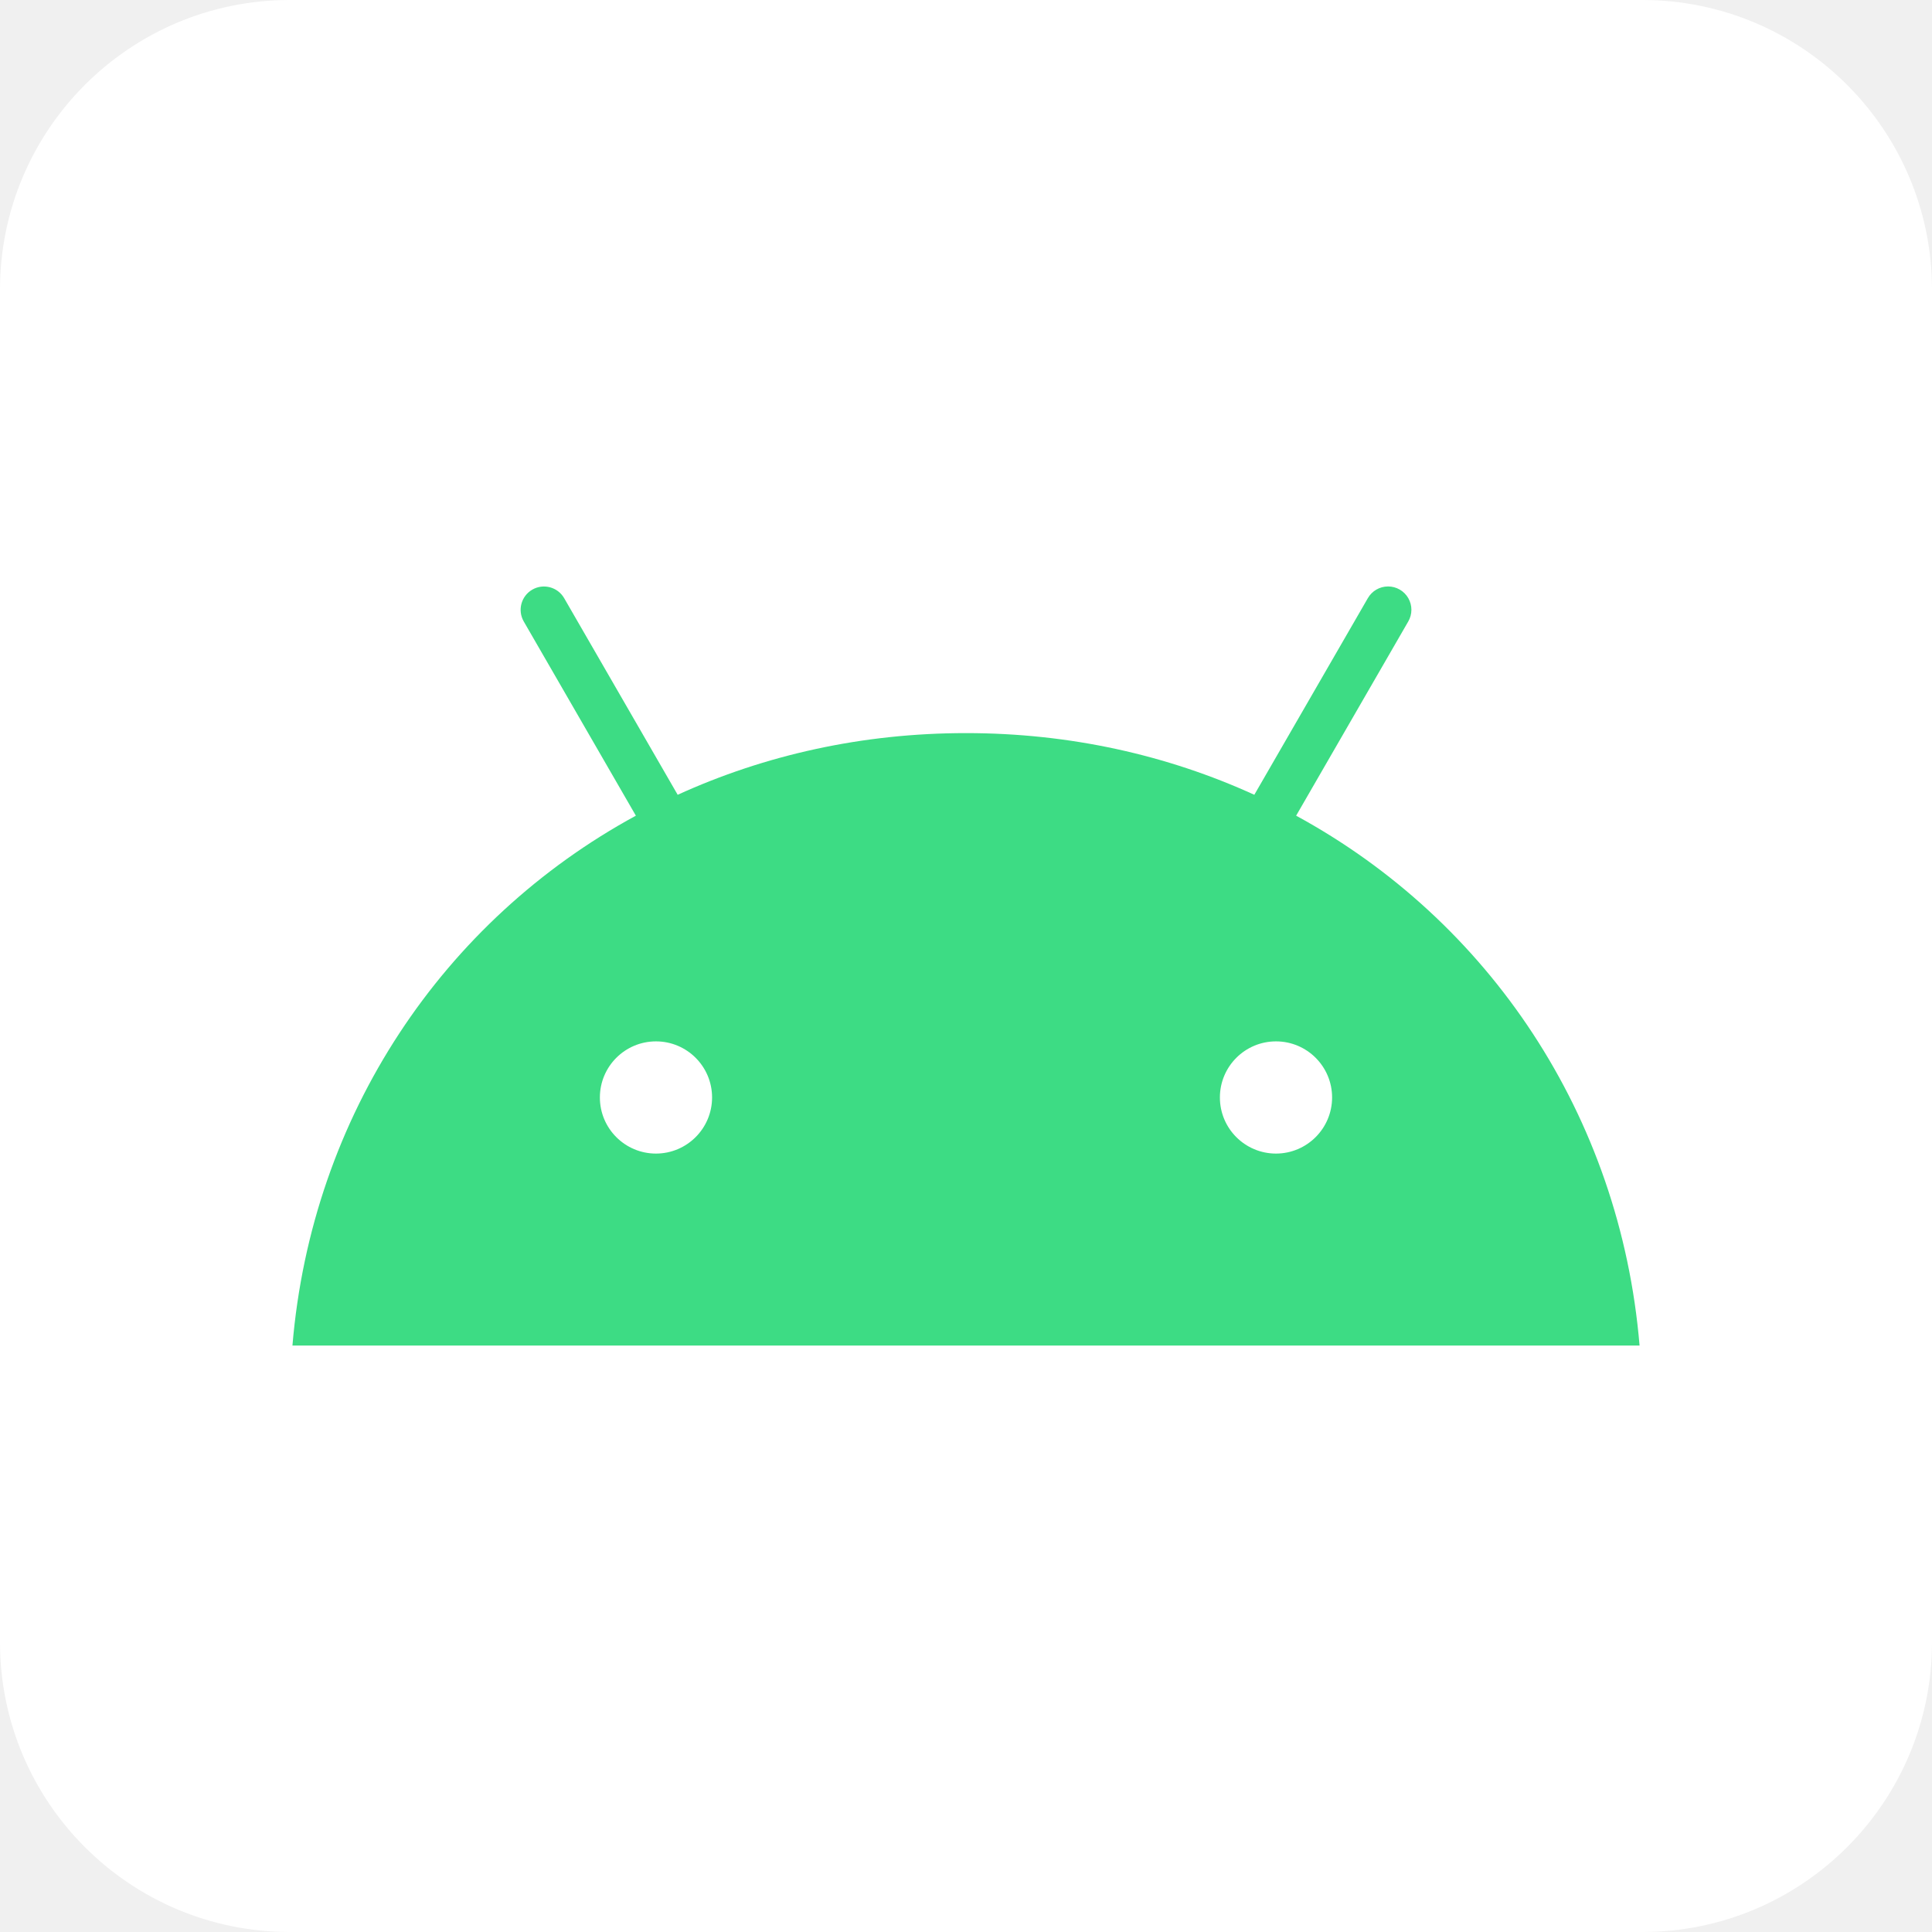
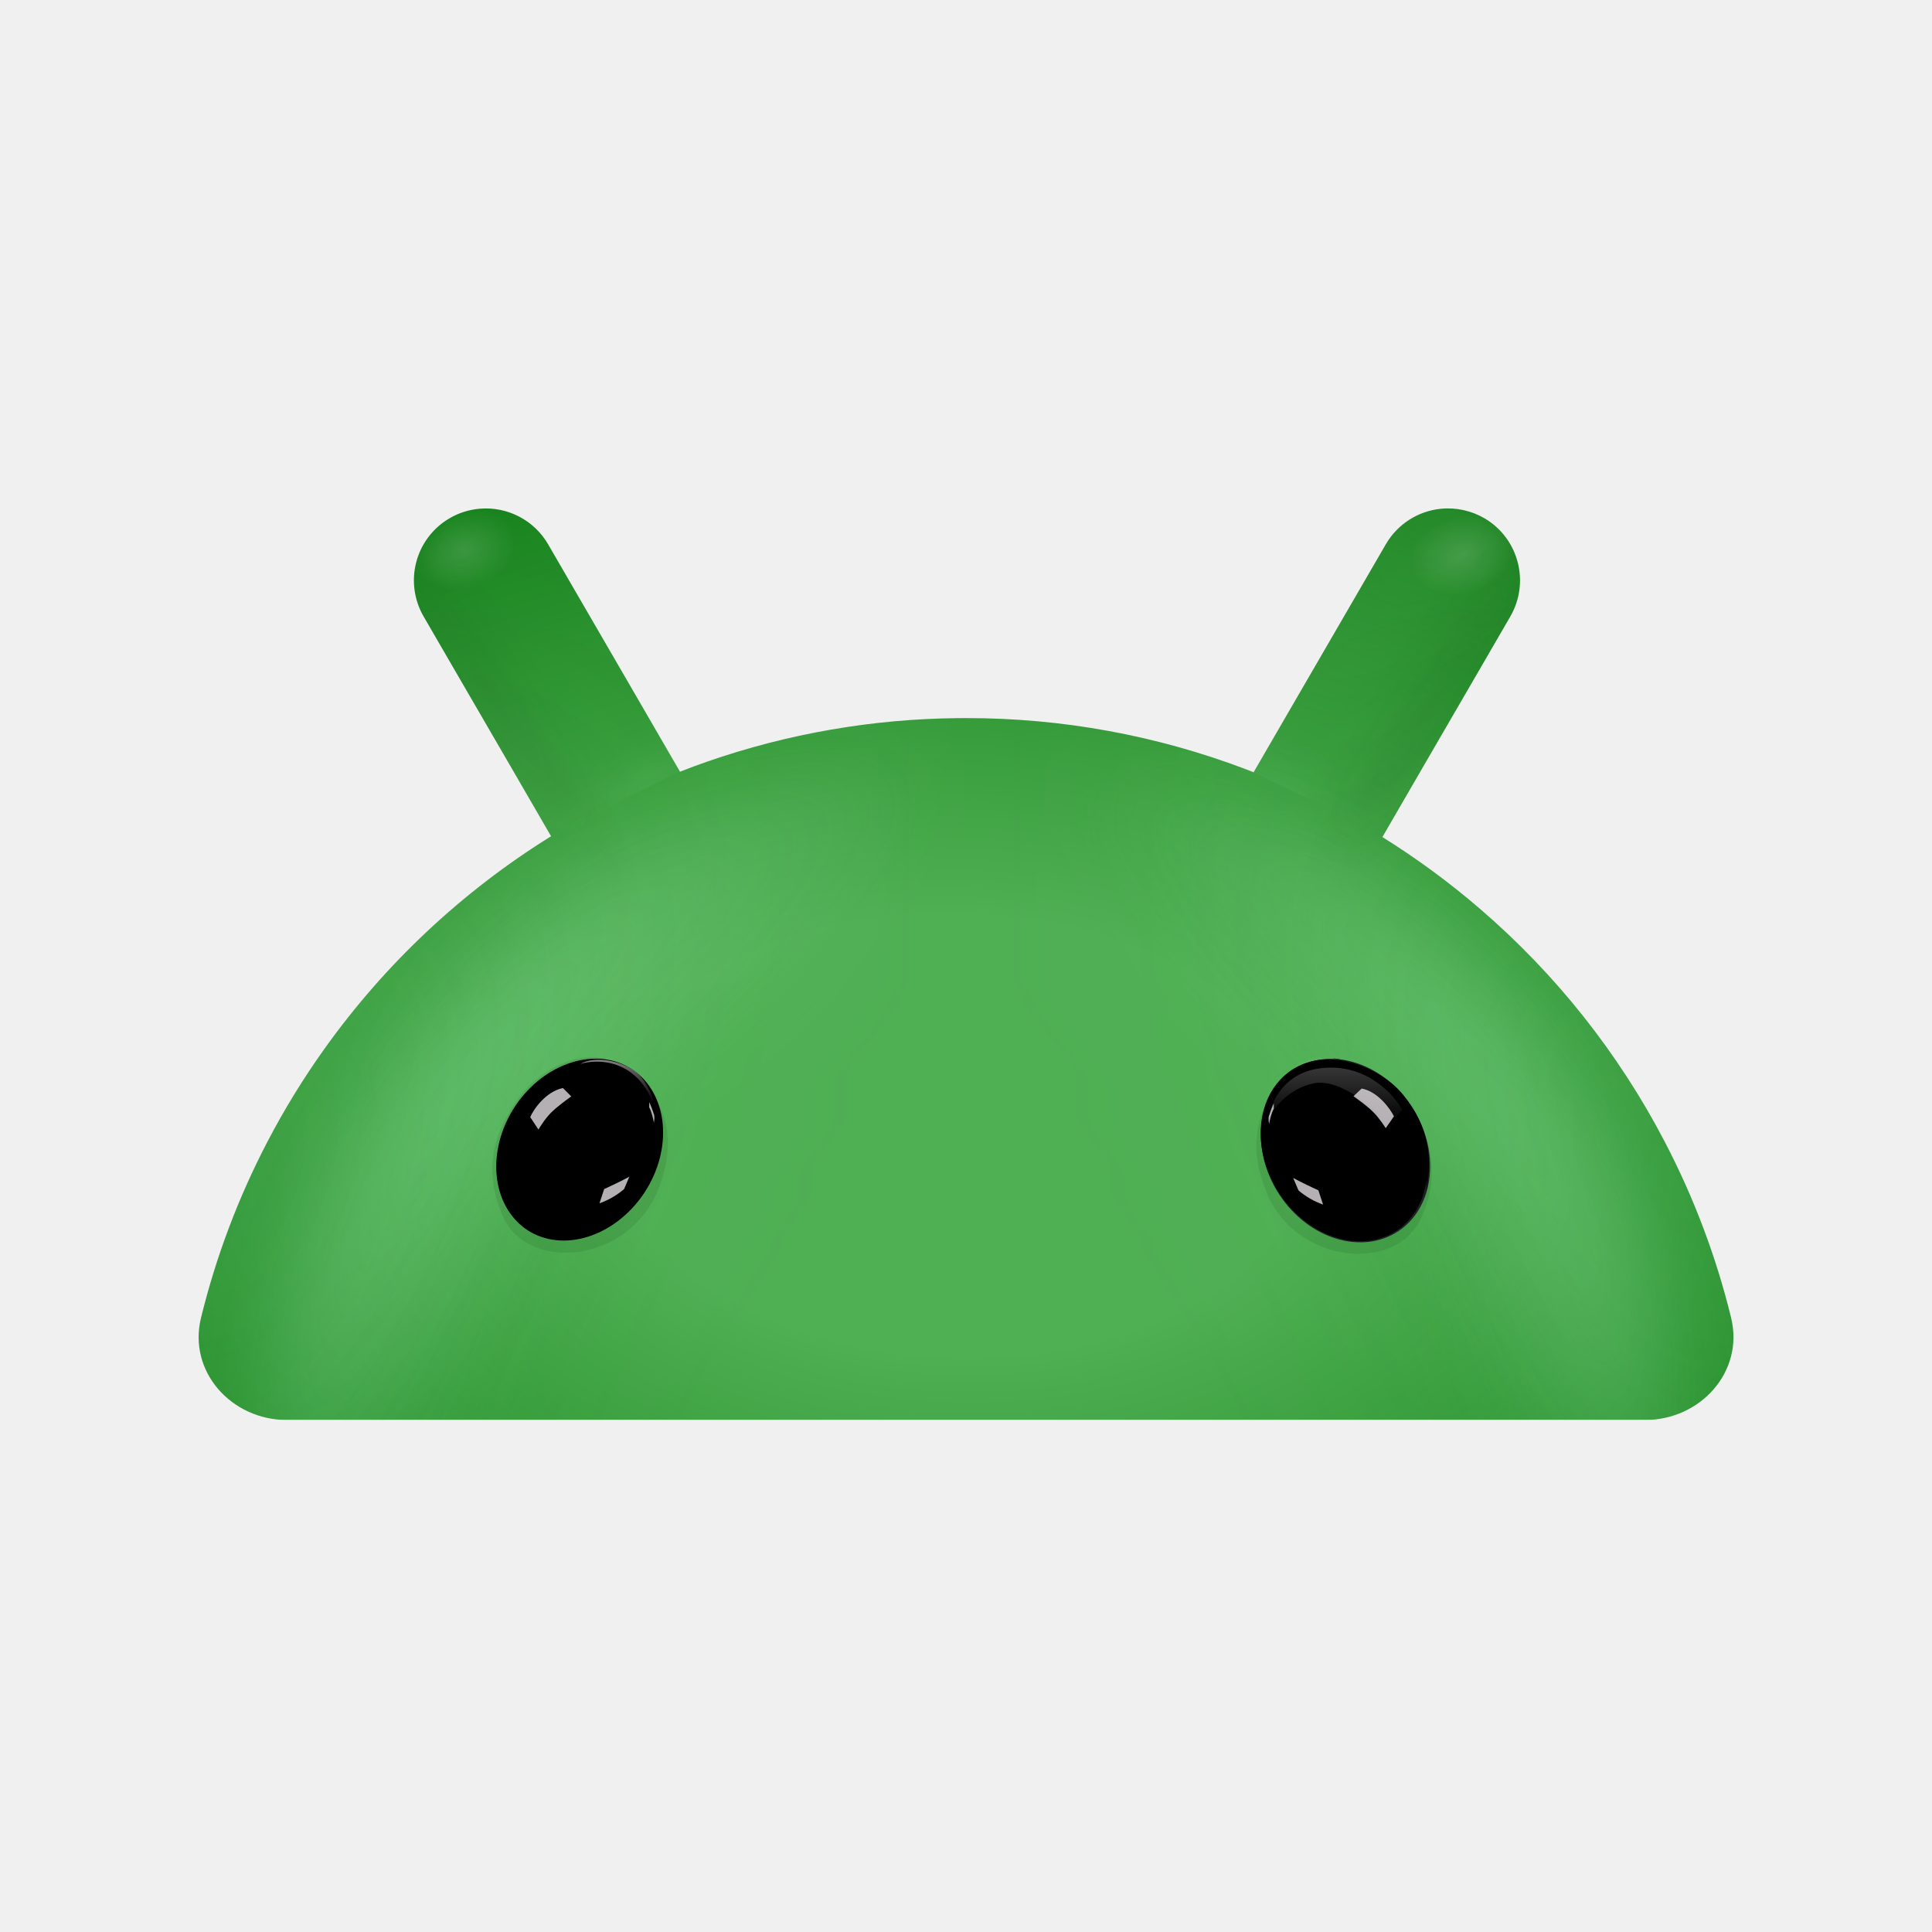
- <svg xmlns="http://www.w3.org/2000/svg" aria-label="Android" role="img" viewBox="0 0 512 512">
-   <rect width="512" height="512" rx="15%" fill="#ffffff" />
-   <path d="m338.156 305.71a14.867 14.867 0 1 1 14.864-14.87 14.886 14.886 0 0 1 -14.864 14.87m-164.311 0a14.867 14.867 0 1 1 14.864-14.87 14.884 14.884 0 0 1 -14.864 14.87m169.642-89.546 29.709-51.455a6.182 6.182 0 1 0 -10.704-6.188l-30.084 52.105c-23.005-10.5-48.842-16.346-76.41-16.346s-53.402 5.855-76.407 16.346l-30.081-52.105a6.181 6.181 0 1 0 -10.707 6.18l29.711 51.464c-51.016 27.747-85.909 79.393-91.013 140.413h357c-5.11-61.019-40.001-112.665-91.013-140.413" fill="#3ddc84" />
+ <svg xmlns="http://www.w3.org/2000/svg" width="95" height="95" fill="none">
+   <mask id="a" width="77" height="45" x="9" y="25" maskUnits="userSpaceOnUse" style="mask-type:alpha">
+     <path fill="#34A853" d="M85.122 64.795a38.463 38.463 0 0 0-3.26-8.647 38.68 38.68 0 0 0-9.074-11.447 38.79 38.79 0 0 0-4.813-3.542c.016-.024.029-.05.044-.075.776-1.341 1.555-2.68 2.331-4.022l2.28-3.928 1.636-2.822a3.543 3.543 0 0 0-1.251-4.816 3.569 3.569 0 0 0-2.173-.478 3.535 3.535 0 0 0-2.698 1.743l-1.636 2.822-2.279 3.928c-.776 1.341-1.555 2.68-2.332 4.022l-.255.44c-.118-.046-.234-.093-.353-.138a38.633 38.633 0 0 0-13.786-2.525c-.133 0-.265 0-.398.002a38.652 38.652 0 0 0-12.338 2.14c-.449.156-.891.321-1.33.494l-.239-.411c-.776-1.341-1.555-2.68-2.331-4.022a136999.438 136999.438 0 0 0-3.916-6.75 3.534 3.534 0 0 0-3.364-1.748 3.517 3.517 0 0 0-1.506.484 3.526 3.526 0 0 0-1.61 2.13 3.542 3.542 0 0 0 .359 2.685l1.636 2.822 2.28 3.928c.776 1.341 1.554 2.68 2.331 4.022l.019.034a38.894 38.894 0 0 0-11.142 10.451 38.38 38.38 0 0 0-2.81 4.581 38.494 38.494 0 0 0-3.26 8.647c-.65 2.647 1.496 5.025 4.223 5.025H80.89c2.727 0 4.88-2.38 4.231-5.03Z" />
+   </mask>
+   <g mask="url(#a)">
+     <path fill="url(#b)" d="M86.42 23.578H4.227v46.245H86.42V23.578Z" />
+     <g filter="url(#c)" opacity=".8">
+       <path fill="url(#d)" fill-opacity=".4" d="M50.316 38.42c8.147 5.746-14.782 6.376-23.639 18.934s-1.758 34.368-9.904 28.623c-5.03-6.898-5.795-20.891 3.062-33.449 8.857-12.557 23.572-16.683 30.481-14.108Z" />
+     </g>
+     <g filter="url(#e)" opacity=".7">
+       <path fill="url(#f)" fill-opacity=".4" d="M47.858 38.652c-7.453 5.392 13.526 5.984 21.63 17.768s1.608 32.252 9.061 26.86c4.602-6.473 5.303-19.604-2.801-31.388-8.104-11.785-21.567-15.656-27.89-13.24Z" />
+     </g>
+     <g filter="url(#g)" opacity=".6">
+       <path fill="#8BD8A0" d="M7.96 58.972c-3.13 9.844-4.74 18.118-3.599 18.48 1.142.364 4.604-7.322 7.733-17.166 3.13-9.844 16.037-20.578 14.896-20.94-1.142-.364-15.9 9.782-19.03 19.626Z" />
+     </g>
+     <g filter="url(#h)" opacity=".5">
+       <path fill="#8BD8A0" d="M86.587 58.972c3.13 9.844 4.74 18.118 3.6 18.48-1.143.364-4.605-7.322-7.734-17.166-3.13-9.844-16.037-20.578-14.895-20.94 1.141-.364 15.9 9.782 19.029 19.626Z" />
+     </g>
+     <g filter="url(#i)" opacity=".1">
+       <path fill="#202124" d="M28.66 41.056c.37-.242-1.586-3.891-4.37-8.15-2.785-4.26-5.343-7.516-5.713-7.274-.37.242 1.587 3.891 4.371 8.15 2.785 4.26 5.342 7.516 5.713 7.274Z" />
+     </g>
+     <g filter="url(#j)" opacity=".3">
+       <path fill="#fff" d="M27.507 30.127c3.242 5.324 4.823 7.764 5.183 7.544.36-.219-.637-3.014-3.88-8.338-3.124-7.111-8.762-2.87-8.205-2.093 1.083 2.085 2.757-4.578 6.902 2.887Z" />
+     </g>
+     <path fill="url(#k)" fill-opacity=".9" d="M18.478 28.284c.585 2.02 2.987 3.1 5.364 2.412 2.378-.688 3.831-2.884 3.246-4.905-.585-2.02-2.986-3.1-5.364-2.412-2.377.688-3.83 2.884-3.246 4.904Z" opacity=".15" />
+     <path fill="url(#l)" fill-opacity=".9" d="M67.644 28.508c.585 2.02 2.987 3.1 5.364 2.413 2.378-.688 3.831-2.884 3.246-4.905-.585-2.02-2.986-3.1-5.364-2.412-2.377.688-3.83 2.884-3.246 4.904Z" opacity=".15" />
+     <g filter="url(#m)" opacity=".1">
+       <path fill="#202124" d="M66.116 41.32c-.374-.236 1.524-3.917 4.24-8.22 2.715-4.304 5.22-7.601 5.594-7.365.374.236-1.524 3.916-4.24 8.22-2.715 4.303-5.22 7.6-5.594 7.365Z" />
+     </g>
+     <mask id="n" width="14" height="9" x="60" y="33" maskUnits="userSpaceOnUse" style="mask-type:alpha">
+       <path fill="#000" d="M68.333 41.39c-1.824-1.138-5.988-3.09-7.843-3.925l1.226-4.336 11.974 4.818c-1.026 1.621-3.533 4.58-5.357 3.443Z" />
+     </mask>
+     <g filter="url(#o)" mask="url(#n)" opacity=".3" style="mix-blend-mode:screen">
+       <path fill="#81C995" d="M62.868 38.127c-.91-.447-1.717-.665-1.804-.487-.087.177.594.558 1.503 1.004.909.447 1.701.79 1.788.613.087-.177-.579-.683-1.487-1.13Z" />
+     </g>
+     <mask id="p" width="15" height="10" x="20" y="33" maskUnits="userSpaceOnUse" style="mask-type:alpha">
+       <path fill="#000" d="M26.241 41.743c1.8-1.175 5.924-3.213 7.76-4.085l-1.314-4.31-11.872 5.063c1.058 1.6 3.626 4.507 5.426 3.332Z" />
+     </mask>
+     <g filter="url(#q)" mask="url(#p)" opacity=".3" style="mix-blend-mode:screen">
+       <path fill="#81C995" d="M31.637 38.373c.899-.465 1.702-.7 1.793-.524.09.176-.583.57-1.482 1.036-.9.465-1.685.825-1.776.649-.09-.176.565-.695 1.465-1.16Z" />
+     </g>
+     <g filter="url(#r)" opacity=".3">
+       <path fill="#fff" d="M67.451 30.41c-3.032 5.252-4.52 7.657-4.903 7.436-.383-.221.484-2.985 3.516-8.237 3.456-9.124 10.306-7.918 9.182-2.931-.886 2.05-3.956-3.634-7.795 3.732Z" />
+     </g>
+   </g>
+   <path fill="url(#s)" fill-opacity=".7" d="M31.736 55.797c.466-.528.073-1.649-.878-2.504-.95-.855-2.1-1.12-2.565-.592-.466.527-.073 1.648.878 2.503.95.855 2.1 1.12 2.566.593Z" />
+   <path fill="url(#t)" fill-opacity=".7" d="M64.413 54.447c.951-.855 1.344-1.976.878-2.503-.466-.528-1.614-.263-2.565.592-.951.855-1.344 1.976-.878 2.503.466.528 1.614.263 2.565-.592Z" />
+   <path fill="#011B04" d="M32.363 58.497c1.153-2.88-.058-4.654-.807-5.207-2.162-2.675-5.074-.61-5.938.553-.865 1.134-2.133 3.17-.894 5.962 1.24 2.793 6.198 2.298 7.639-1.308ZM62.253 58.561c-1.153-2.85.058-4.653.807-5.177 2.162-2.676 5.073-.61 5.938.553.865 1.134 2.133 3.17.894 5.933-1.24 2.763-6.197 2.298-7.639-1.28v-.029Z" opacity=".09" />
+   <path fill="#202124" d="M68.77 60.532c1.787-1.192 2.075-3.956.634-6.137-1.441-2.181-4.064-2.967-5.852-1.774-1.787 1.192-2.075 3.955-.634 6.137 1.441 2.181 4.065 2.967 5.852 1.774Z" />
+   <path fill="#000" d="M31.674 58.666c1.441-2.181 1.182-4.886-.577-6.078-1.758-1.164-4.323-.35-5.765 1.803-1.44 2.181-1.181 4.886.577 6.079 1.758 1.163 4.324.349 5.765-1.804ZM62.922 58.702c-1.441-2.182-1.182-4.887.577-6.08 1.758-1.163 4.324-.348 5.765 1.804 1.441 2.181 1.182 4.886-.577 6.079-1.758 1.163-4.323.349-5.765-1.803Z" />
+   <path fill="url(#u)" d="M32.18 54.41c-.83-2.338-2.776-2.363-3.645-2.094.736-.43 2.159-.144 2.835.485.517.5.776 1.292.842 1.636l-.032-.026Z" opacity=".8" />
+   <path fill="url(#v)" d="M65.173 52.508c-2.047.116-2.71 1.745-2.796 2.53.202-.494.951-1.512 2.248-1.774 1.297-.232 2.998 1.251 3.69 2.036l.634-.727c-.403-.756-1.73-2.21-3.776-2.065Z" />
+   <path fill="#000" d="M68.744 54.193c1.384 1.687 1.528 3.694 1.355 4.538.346-1.658.23-3.258-1.096-4.887-.72-.901-1.844-1.396-2.651-1.629-.116-.029-.26-.058-.346-.087a1.929 1.929 0 0 0-.49-.087c.144.03.317.058.49.087.115 0 .23.058.346.087.576.204 1.354.64 2.42 1.978h-.028Z" />
+   <path fill="#E2DCE1" d="M27.658 53.506c-.808.174-1.413 1.018-1.586 1.425l.404.61s.288-.494.605-.814c.317-.32.807-.668 1.009-.814l-.404-.407h-.028ZM66.956 53.525c.779.146 1.384.96 1.586 1.367l-.404.582s-.288-.465-.605-.785-.779-.64-.98-.785l.403-.379Z" opacity=".8" />
+   <g fill="#E2DCE1" opacity=".8">
+     <path d="M30.947 57.86c-.375.203-.98.494-1.24.61l-.23.698a3.781 3.781 0 0 0 1.21-.698l.26-.61ZM32.154 54.802a4.56 4.56 0 0 0-.23-.61v.261c.115.204.202.582.23.756 0-.058.058-.232 0-.436v.03Z" />
+   </g>
+   <g fill="#E2DCE1" opacity=".8">
+     <path d="M63.588 57.922c.375.204.98.494 1.24.61l.23.699a3.782 3.782 0 0 1-1.21-.698l-.26-.611ZM62.403 54.865a4.56 4.56 0 0 1 .23-.611v.262c-.115.203-.202.581-.23.756 0-.058-.058-.233 0-.436v.029Z" />
+   </g>
+   <defs>
+     <filter id="c" width="46.977" height="57.232" x="9.061" y="33.69" color-interpolation-filters="sRGB" filterUnits="userSpaceOnUse">
+       <feFlood flood-opacity="0" result="BackgroundImageFix" />
+       <feBlend in="SourceGraphic" in2="BackgroundImageFix" result="shape" />
+       <feGaussianBlur result="effect1_foregroundBlur_13608_80025" stdDeviation="2" />
+     </filter>
+     <filter id="e" width="43.664" height="54.199" x="42.283" y="33.967" color-interpolation-filters="sRGB" filterUnits="userSpaceOnUse">
+       <feFlood flood-opacity="0" result="BackgroundImageFix" />
+       <feBlend in="SourceGraphic" in2="BackgroundImageFix" result="shape" />
+       <feGaussianBlur result="effect1_foregroundBlur_13608_80025" stdDeviation="2" />
+     </filter>
+     <filter id="g" width="60.699" height="75.762" x="-14.822" y="20.52" color-interpolation-filters="sRGB" filterUnits="userSpaceOnUse">
+       <feFlood flood-opacity="0" result="BackgroundImageFix" />
+       <feBlend in="SourceGraphic" in2="BackgroundImageFix" result="shape" />
+       <feGaussianBlur result="effect1_foregroundBlur_13608_80025" stdDeviation="9.408" />
+     </filter>
+     <filter id="h" width="60.699" height="75.762" x="48.67" y="20.52" color-interpolation-filters="sRGB" filterUnits="userSpaceOnUse">
+       <feFlood flood-opacity="0" result="BackgroundImageFix" />
+       <feBlend in="SourceGraphic" in2="BackgroundImageFix" result="shape" />
+       <feGaussianBlur result="effect1_foregroundBlur_13608_80025" stdDeviation="9.408" />
+     </filter>
+     <filter id="i" width="14.174" height="19.449" x="16.531" y="23.619" color-interpolation-filters="sRGB" filterUnits="userSpaceOnUse">
+       <feFlood flood-opacity="0" result="BackgroundImageFix" />
+       <feBlend in="SourceGraphic" in2="BackgroundImageFix" result="shape" />
+       <feGaussianBlur result="effect1_foregroundBlur_13608_80025" stdDeviation="1" />
+     </filter>
+     <filter id="j" width="49.826" height="50.041" x="1.75" y="6.461" color-interpolation-filters="sRGB" filterUnits="userSpaceOnUse">
+       <feFlood flood-opacity="0" result="BackgroundImageFix" />
+       <feBlend in="SourceGraphic" in2="BackgroundImageFix" result="shape" />
+       <feGaussianBlur result="effect1_foregroundBlur_13608_80025" stdDeviation="9.408" />
+     </filter>
+     <filter id="m" width="13.928" height="19.609" x="64.068" y="23.723" color-interpolation-filters="sRGB" filterUnits="userSpaceOnUse">
+       <feFlood flood-opacity="0" result="BackgroundImageFix" />
+       <feBlend in="SourceGraphic" in2="BackgroundImageFix" result="shape" />
+       <feGaussianBlur result="effect1_foregroundBlur_13608_80025" stdDeviation="1" />
+     </filter>
+     <filter id="o" width="7.307" height="5.727" x="59.057" y="35.578" color-interpolation-filters="sRGB" filterUnits="userSpaceOnUse">
+       <feFlood flood-opacity="0" result="BackgroundImageFix" />
+       <feBlend in="SourceGraphic" in2="BackgroundImageFix" result="shape" />
+       <feGaussianBlur result="effect1_foregroundBlur_13608_80025" stdDeviation="1" />
+     </filter>
+     <filter id="q" width="7.273" height="5.789" x="28.164" y="35.791" color-interpolation-filters="sRGB" filterUnits="userSpaceOnUse">
+       <feFlood flood-opacity="0" result="BackgroundImageFix" />
+       <feBlend in="SourceGraphic" in2="BackgroundImageFix" result="shape" />
+       <feGaussianBlur result="effect1_foregroundBlur_13608_80025" stdDeviation="1" />
+     </filter>
+     <filter id="r" width="28.906" height="31.027" x="54.463" y="14.832" color-interpolation-filters="sRGB" filterUnits="userSpaceOnUse">
+       <feFlood flood-opacity="0" result="BackgroundImageFix" />
+       <feBlend in="SourceGraphic" in2="BackgroundImageFix" result="shape" />
+       <feGaussianBlur result="effect1_foregroundBlur_13608_80025" stdDeviation="4" />
+     </filter>
+     <radialGradient id="b" cx="0" cy="0" r="1" gradientTransform="rotate(91.332 -3.712 50.905) scale(34.8621 55.3435)" gradientUnits="userSpaceOnUse">
+       <stop offset=".307" stop-color="#4FAF53" />
+       <stop offset="1" stop-color="#118016" />
+       <stop offset="1" stop-color="#4FAF53" stop-opacity="0" />
+     </radialGradient>
+     <radialGradient id="k" cx="0" cy="0" r="1" gradientTransform="rotate(163.34 9.412 15.187) scale(2.81726 2.04154)" gradientUnits="userSpaceOnUse">
+       <stop stop-color="#fff" />
+       <stop offset=".948" stop-color="#fff" stop-opacity="0" />
+     </radialGradient>
+     <radialGradient id="l" cx="0" cy="0" r="1" gradientTransform="matrix(-2.699 .80769 -.5853 -1.95584 71.95 27.262)" gradientUnits="userSpaceOnUse">
+       <stop stop-color="#fff" />
+       <stop offset=".948" stop-color="#fff" stop-opacity="0" />
+     </radialGradient>
+     <radialGradient id="s" cx="0" cy="0" r="1" gradientTransform="matrix(-.6764 .72604 -1.3216 -1.23124 31.97 54.58)" gradientUnits="userSpaceOnUse">
+       <stop stop-color="#93E19F" />
+       <stop offset="1" stop-color="#93E19F" stop-opacity="0" />
+     </radialGradient>
+     <radialGradient id="t" cx="0" cy="0" r="1" gradientTransform="matrix(.67581 .7254 -1.32096 1.23065 64.02 53.387)" gradientUnits="userSpaceOnUse">
+       <stop stop-color="#93E19F" />
+       <stop offset="1" stop-color="#93E19F" stop-opacity="0" />
+     </radialGradient>
+     <linearGradient id="d" x1="19.398" x2="30.779" y1="52.22" y2="60.247" gradientUnits="userSpaceOnUse">
+       <stop stop-color="#A8F0B9" />
+       <stop offset="1" stop-color="#ADEEBC" stop-opacity="0" />
+     </linearGradient>
+     <linearGradient id="f" x1="74.868" x2="65.599" y1="53.06" y2="58.921" gradientUnits="userSpaceOnUse">
+       <stop stop-color="#A8F0B9" />
+       <stop offset="1" stop-color="#ADEEBC" stop-opacity="0" />
+     </linearGradient>
+     <linearGradient id="u" x1="30.031" x2="30.54" y1="51.131" y2="54.499" gradientUnits="userSpaceOnUse">
+       <stop stop-color="#E2DDE2" />
+       <stop offset="1" stop-color="#E2DDE2" stop-opacity="0" />
+     </linearGradient>
+     <linearGradient id="v" x1="65.663" x2="65.663" y1="52.508" y2="55.3" gradientUnits="userSpaceOnUse">
+       <stop stop-color="#373637" />
+       <stop offset="1" stop-color="#373637" stop-opacity="0" />
+     </linearGradient>
+   </defs>
</svg>
